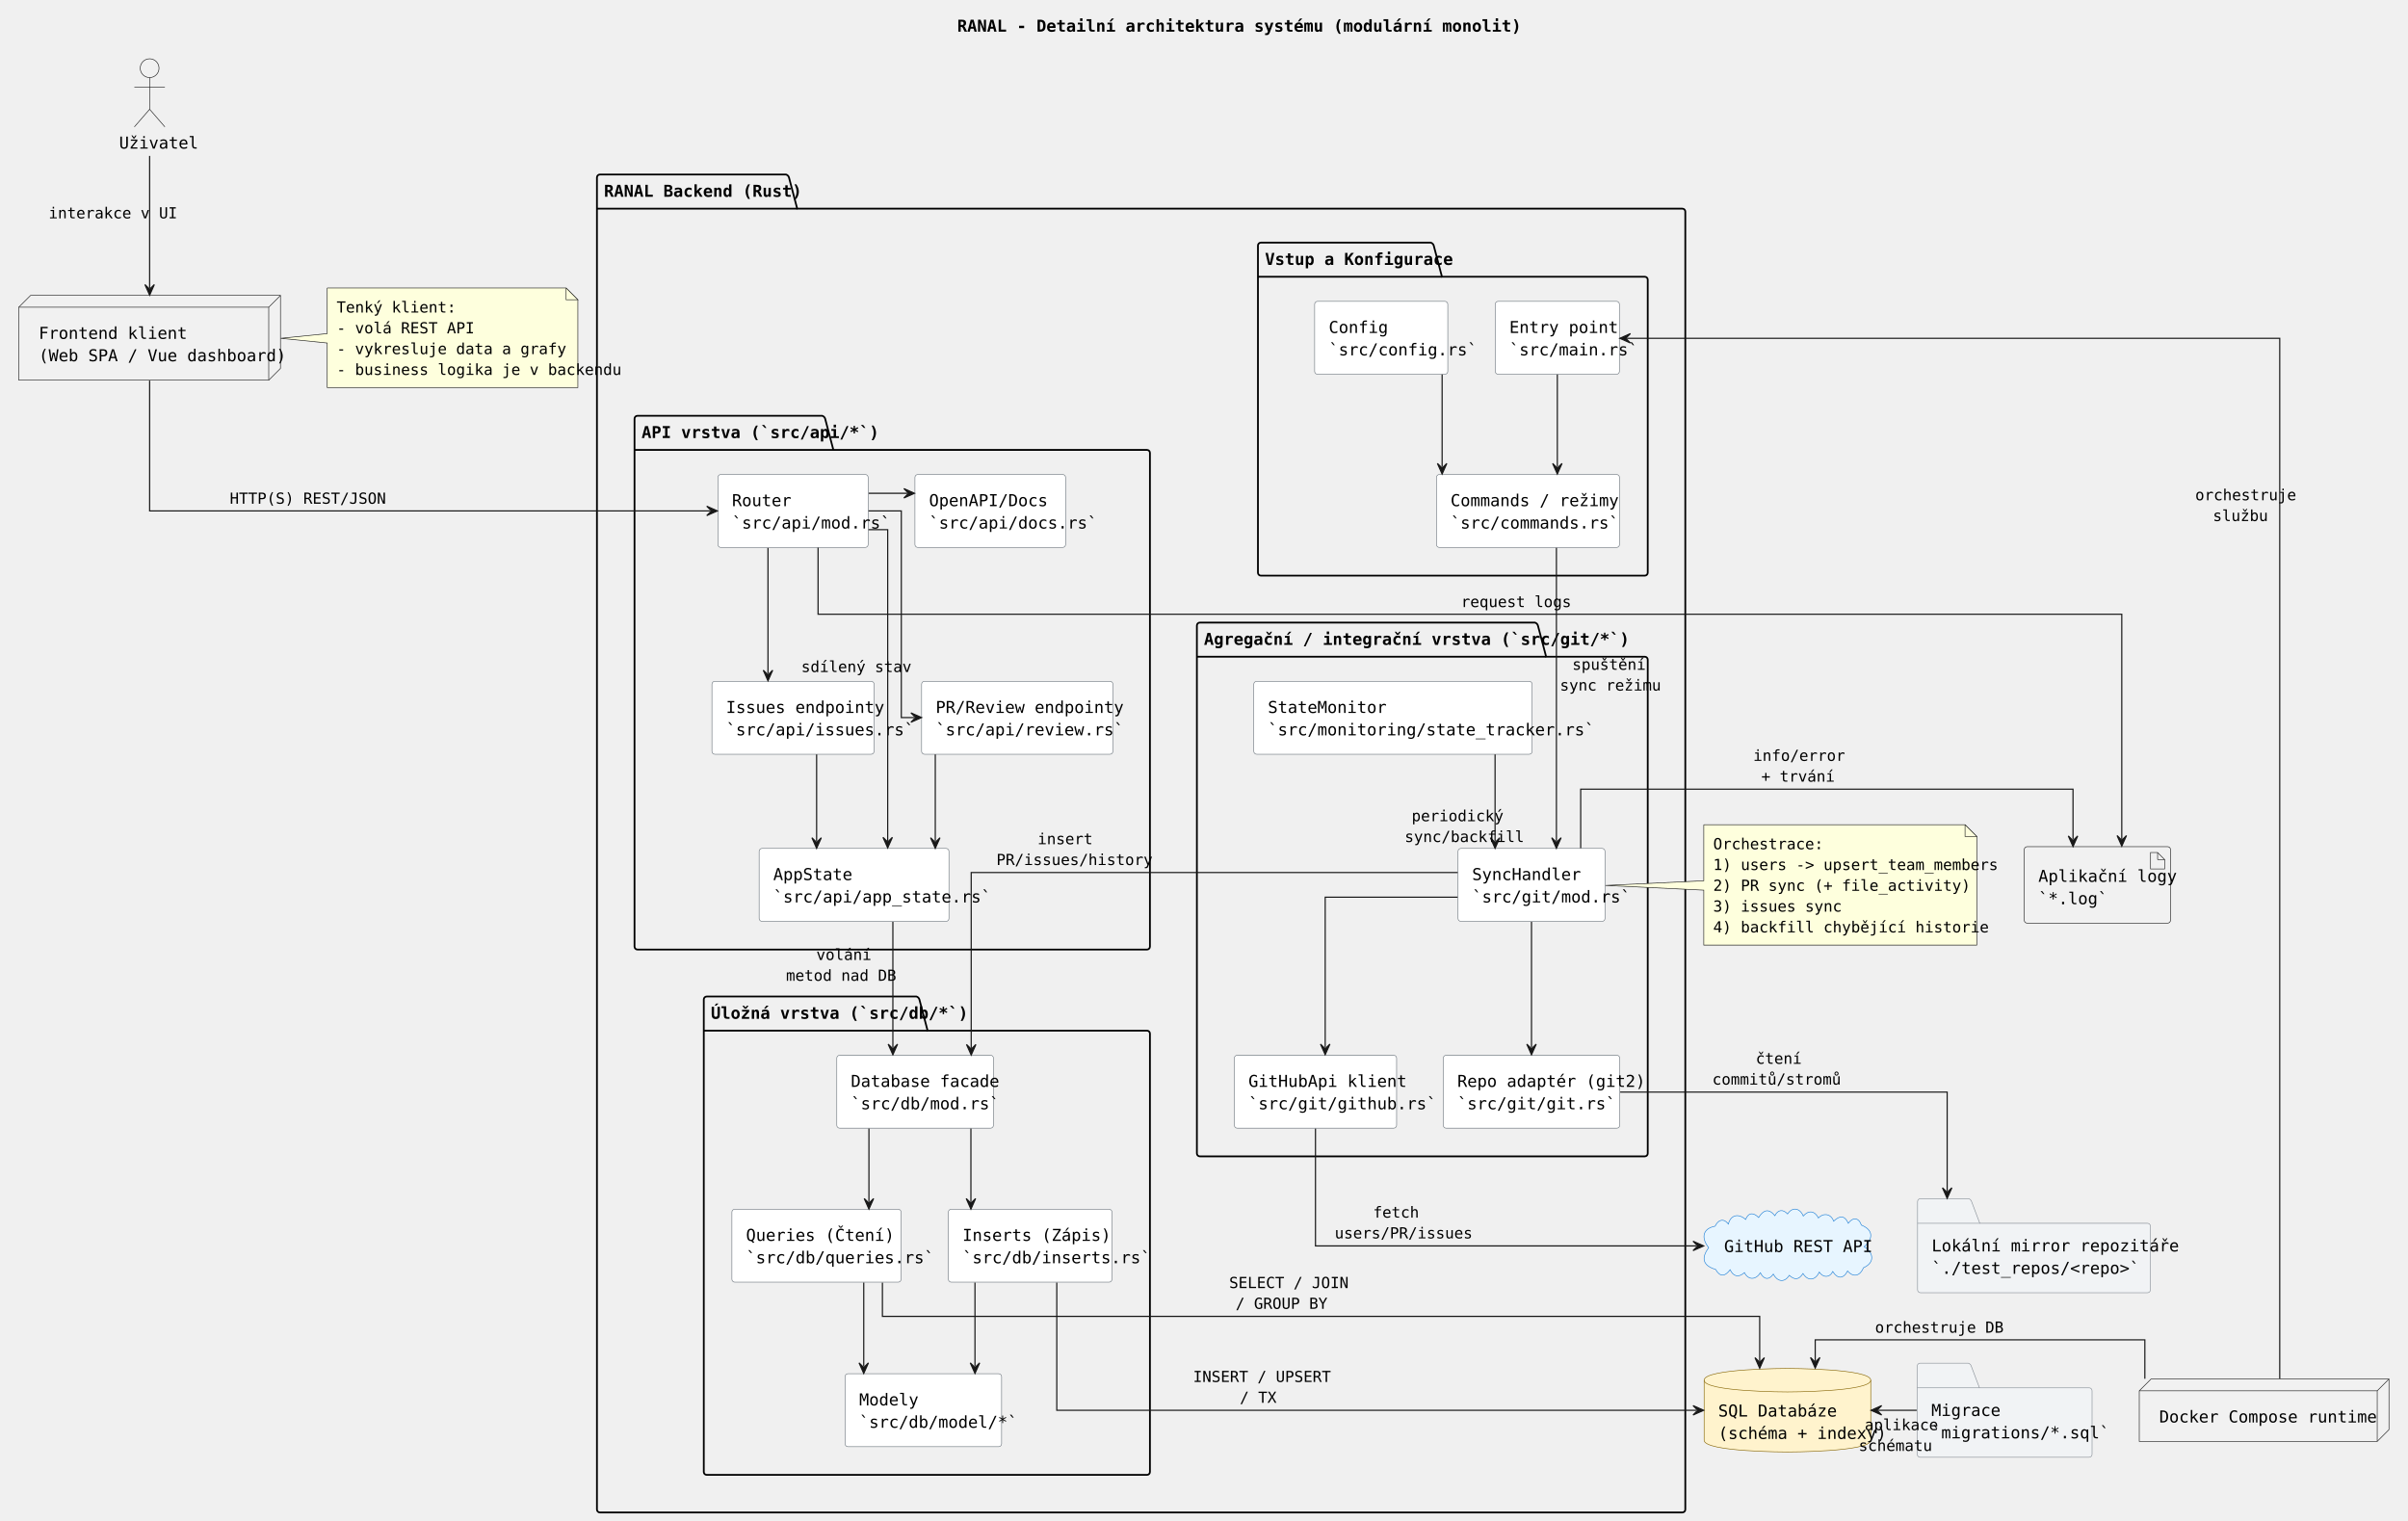
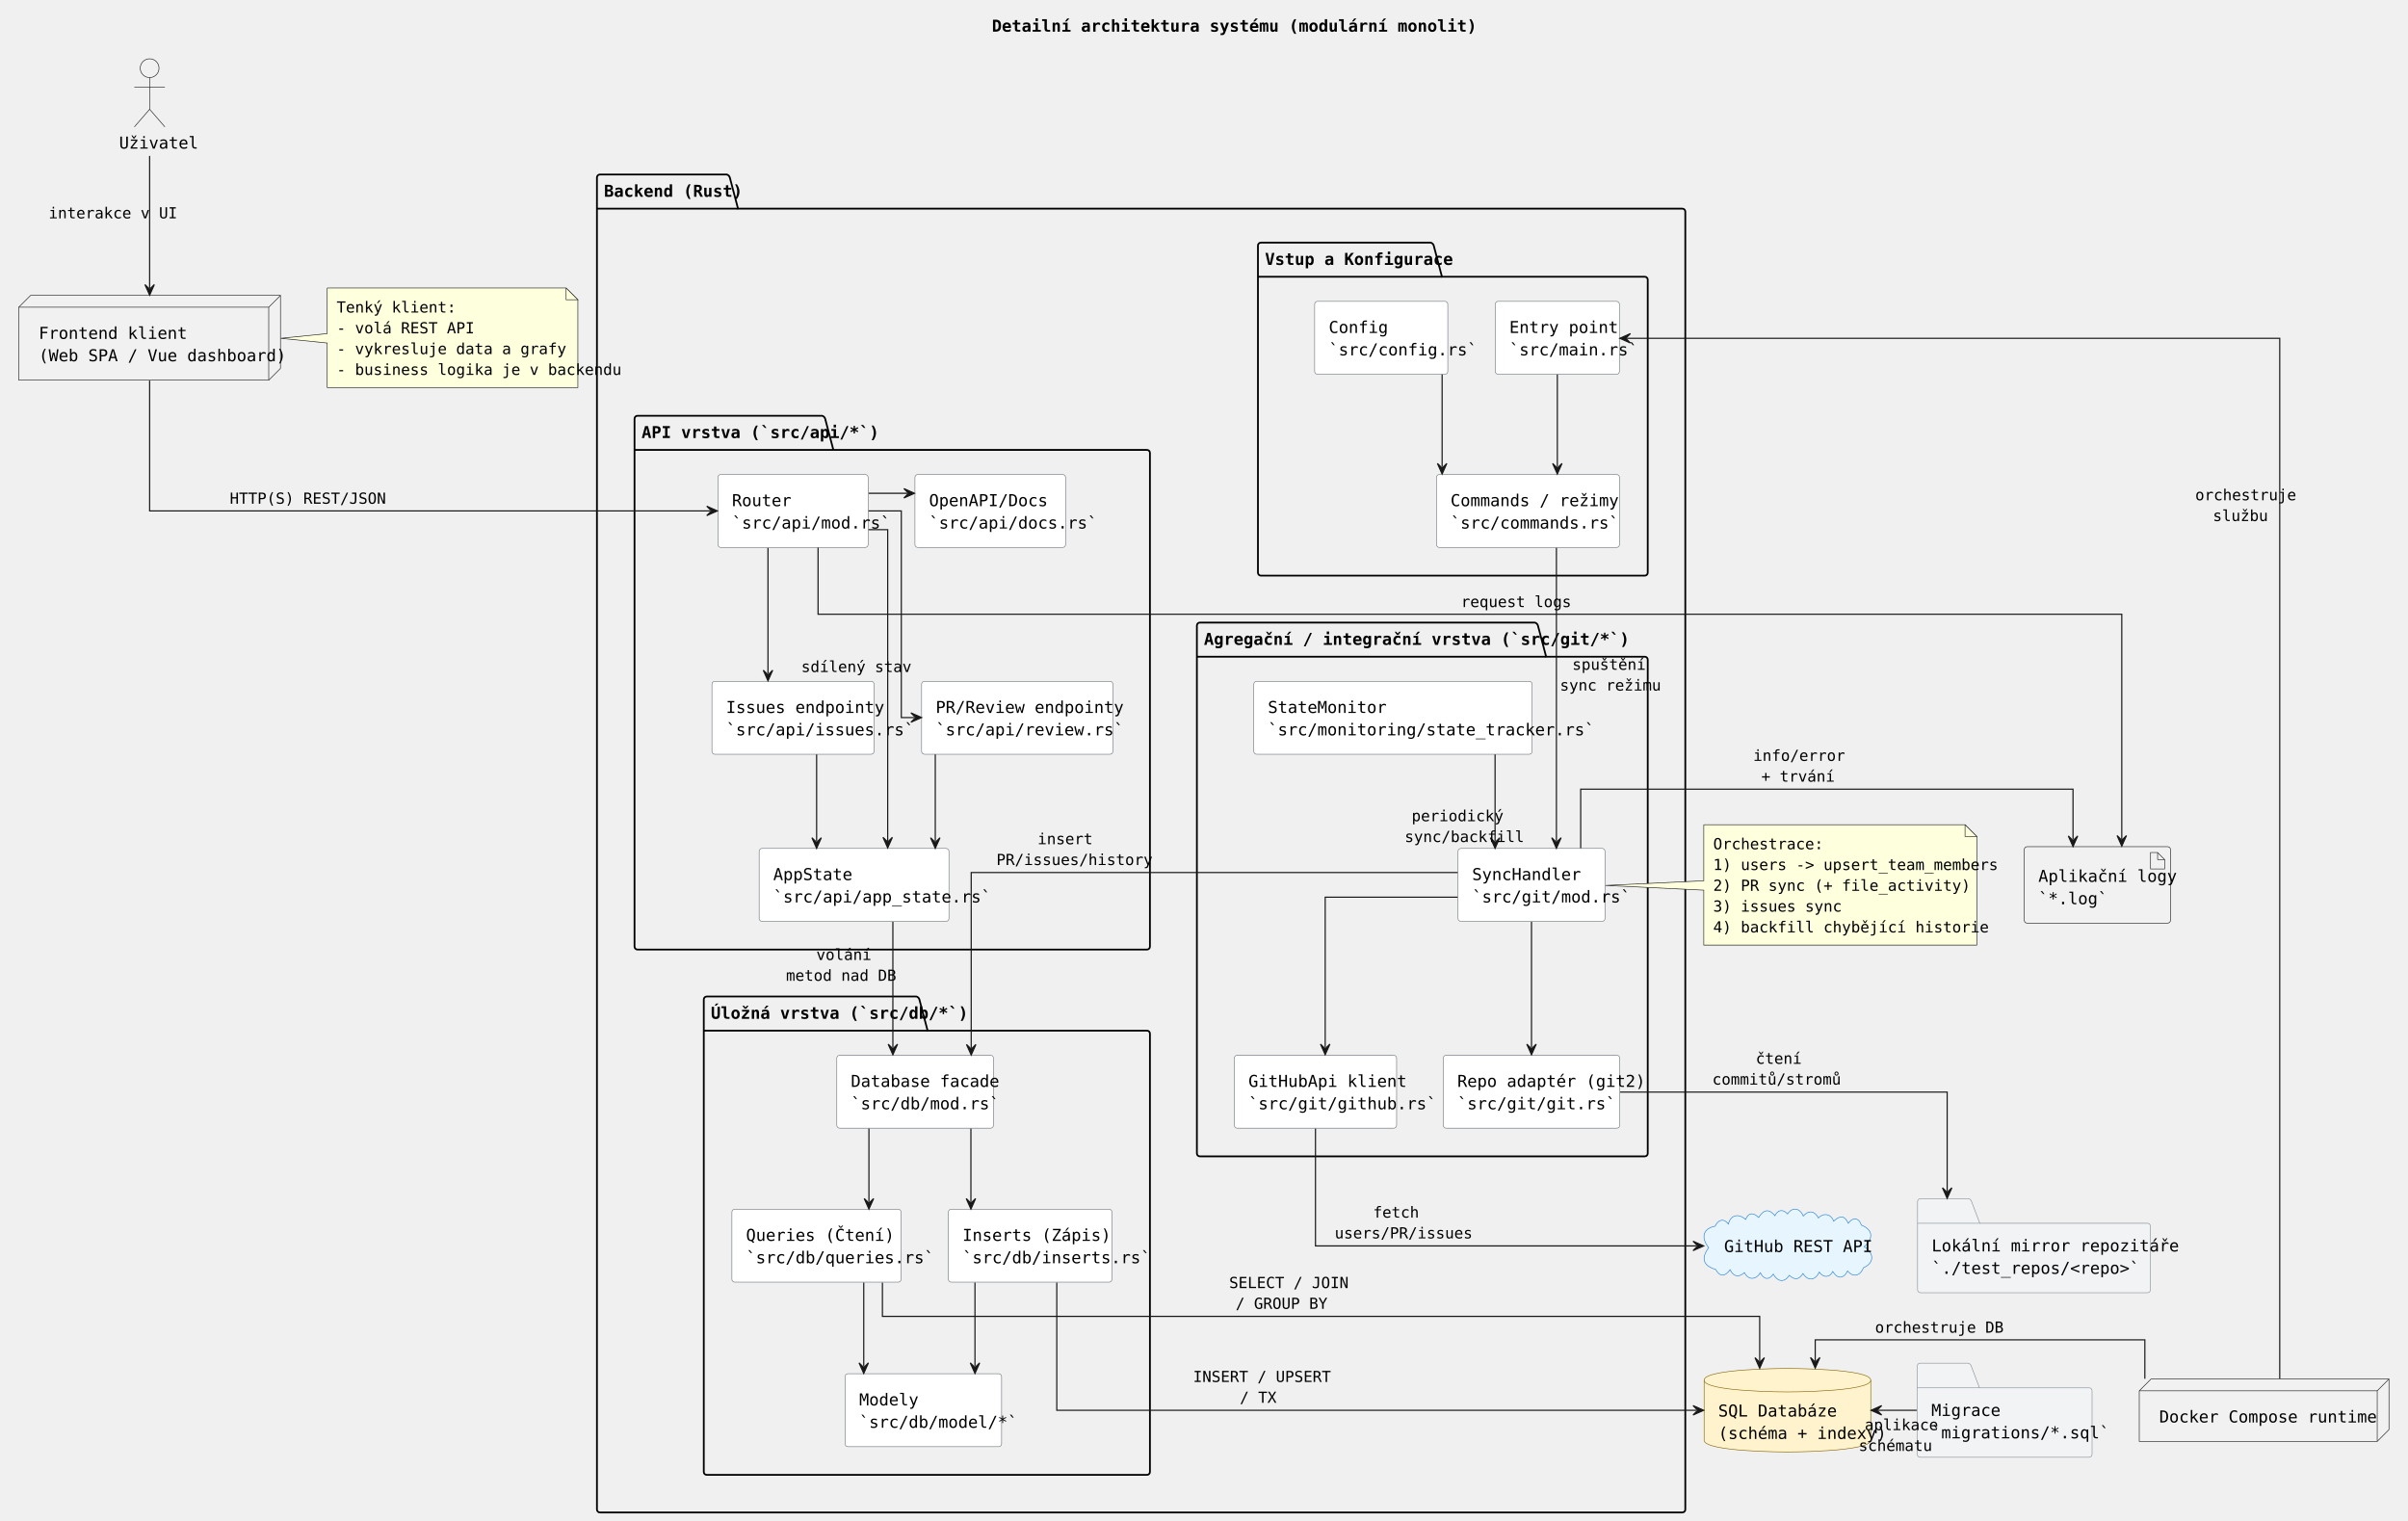
<svg xmlns="http://www.w3.org/2000/svg" contentStyleType="text/css" data-diagram-type="DESCRIPTION" height="1295px" preserveAspectRatio="none" style="width:2051px;height:1295px;background:#FFFFFF;" version="1.1" viewBox="0 0 2051 1295" width="2051px" zoomAndPan="magnify">
  <defs />
  <g>
    <g class="title" data-source-line="1">
-       <text fill="#000000" font-family="Monospace" font-size="14" font-weight="bold" lengthAdjust="spacing" textLength="407.073" x="815.354" y="26.966">RANAL - Detailní architektura systému (modulární monolit)</text>
+       <text fill="#000000" font-family="Monospace" font-size="14" font-weight="bold" lengthAdjust="spacing" textLength="348.084" x="844.848" y="26.966">Detailní architektura systému (modulární monolit)</text>
    </g>
    <g class="cluster" data-qualified-name="backend" data-source-line="48" id="ent0007">
-       <path d="M510.95,148.638 L669.508,148.638 A3.75,3.75 0 0 1 672.008,151.138 L679.008,177.706 L1432.95,177.706 A2.5,2.5 0 0 1 1435.45,180.206 L1435.45,1285.628 A2.5,2.5 0 0 1 1432.95,1288.128 L510.95,1288.128 A2.5,2.5 0 0 1 508.45,1285.628 L508.45,151.138 A2.5,2.5 0 0 1 510.95,148.638" fill="none" style="stroke:#000000;stroke-width:1.5;" />
-       <line style="stroke:#000000;stroke-width:1.5;" x1="508.45" x2="679.008" y1="177.706" y2="177.706" />
-       <text fill="#000000" font-family="Monospace" font-size="14" font-weight="bold" lengthAdjust="spacing" textLength="153.558" x="514.45" y="167.604">RANAL Backend (Rust)</text>
+       <path d="M510.95,148.638 L619.105,148.638 A3.75,3.75 0 0 1 621.605,151.138 L628.605,177.706 L1432.95,177.706 A2.5,2.5 0 0 1 1435.45,180.206 L1435.45,1285.628 A2.5,2.5 0 0 1 1432.95,1288.128 L510.95,1288.128 A2.5,2.5 0 0 1 508.45,1285.628 L508.45,151.138 A2.5,2.5 0 0 1 510.95,148.638" fill="none" style="stroke:#000000;stroke-width:1.5;" />
+       <line style="stroke:#000000;stroke-width:1.5;" x1="508.45" x2="628.605" y1="177.706" y2="177.706" />
+       <text fill="#000000" font-family="Monospace" font-size="14" font-weight="bold" lengthAdjust="spacing" textLength="103.155" x="514.45" y="167.604">Backend (Rust)</text>
    </g>
    <g class="cluster" data-qualified-name="backend.config_layer" data-source-line="50" id="ent0008">
      <path d="M1073.95,206.638 L1218.673,206.638 A3.75,3.75 0 0 1 1221.173,209.138 L1228.173,235.706 L1400.95,235.706 A2.5,2.5 0 0 1 1403.45,238.206 L1403.45,487.748 A2.5,2.5 0 0 1 1400.95,490.248 L1073.95,490.248 A2.5,2.5 0 0 1 1071.45,487.748 L1071.45,209.138 A2.5,2.5 0 0 1 1073.95,206.638" fill="none" style="stroke:#000000;stroke-width:1.5;" />
      <line style="stroke:#000000;stroke-width:1.5;" x1="1071.45" x2="1228.173" y1="235.706" y2="235.706" />
      <text fill="#000000" font-family="Monospace" font-size="14" font-weight="bold" lengthAdjust="spacing" textLength="139.723" x="1077.45" y="225.604">Vstup a Konfigurace</text>
    </g>
    <g class="cluster" data-qualified-name="backend.api_layer" data-source-line="60" id="ent0015">
      <path d="M542.95,354.118 L700.318,354.118 A3.75,3.75 0 0 1 702.818,356.618 L709.818,383.186 L976.95,383.186 A2.5,2.5 0 0 1 979.45,385.686 L979.45,806.218 A2.5,2.5 0 0 1 976.95,808.718 L542.95,808.718 A2.5,2.5 0 0 1 540.45,806.218 L540.45,356.618 A2.5,2.5 0 0 1 542.95,354.118" fill="none" style="stroke:#000000;stroke-width:1.5;" />
      <line style="stroke:#000000;stroke-width:1.5;" x1="540.45" x2="709.818" y1="383.186" y2="383.186" />
      <text fill="#000000" font-family="Monospace" font-size="14" font-weight="bold" lengthAdjust="spacing" textLength="152.369" x="546.45" y="373.084">API vrstva (`src/api/*`)</text>
    </g>
    <g class="cluster" data-qualified-name="backend.agg_layer" data-source-line="77" id="ent0027">
      <path d="M1021.95,530.248 L1307.408,530.248 A3.75,3.75 0 0 1 1309.908,532.748 L1316.908,559.316 L1400.95,559.316 A2.5,2.5 0 0 1 1403.45,561.816 L1403.45,982.358 A2.5,2.5 0 0 1 1400.95,984.858 L1021.95,984.858 A2.5,2.5 0 0 1 1019.45,982.358 L1019.45,532.748 A2.5,2.5 0 0 1 1021.95,530.248" fill="none" style="stroke:#000000;stroke-width:1.5;" />
      <line style="stroke:#000000;stroke-width:1.5;" x1="1019.45" x2="1316.908" y1="559.316" y2="559.316" />
      <text fill="#000000" font-family="Monospace" font-size="14" font-weight="bold" lengthAdjust="spacing" textLength="280.457" x="1025.45" y="549.214">Agregační / integrační vrstva (`src/git/*`)</text>
    </g>
    <g class="cluster" data-qualified-name="backend.db_layer" data-source-line="88" id="ent0035">
      <path d="M601.95,848.718 L780.577,848.718 A3.75,3.75 0 0 1 783.077,851.218 L790.077,877.786 L976.95,877.786 A2.5,2.5 0 0 1 979.45,880.286 L979.45,1253.628 A2.5,2.5 0 0 1 976.95,1256.128 L601.95,1256.128 A2.5,2.5 0 0 1 599.45,1253.628 L599.45,851.218 A2.5,2.5 0 0 1 601.95,848.718" fill="none" style="stroke:#000000;stroke-width:1.5;" />
      <line style="stroke:#000000;stroke-width:1.5;" x1="599.45" x2="790.077" y1="877.786" y2="877.786" />
      <text fill="#000000" font-family="Monospace" font-size="14" font-weight="bold" lengthAdjust="spacing" textLength="173.627" x="605.45" y="867.684">Úložná vrstva (`src/db/*`)</text>
    </g>
    <g class="entity" data-qualified-name="backend.config_layer.config" data-source-line="51" id="ent0009">
      <rect fill="#FFFFFF" height="62.136" rx="2.5" ry="2.5" style="stroke:#6C757D;stroke-width:0.5;" width="113.404" x="1119.74" y="256.638" />
      <text fill="#000000" font-family="Monospace" font-size="14" lengthAdjust="spacing" textLength="43.008" x="1131.74" y="283.604">Config</text>
      <text fill="#000000" font-family="Monospace" font-size="14" lengthAdjust="spacing" textLength="89.404" x="1131.74" y="302.672">`src/config.rs`</text>
    </g>
    <g class="entity" data-qualified-name="backend.config_layer.main" data-source-line="52" id="ent0010">
      <rect fill="#FFFFFF" height="62.136" rx="2.5" ry="2.5" style="stroke:#6C757D;stroke-width:0.5;" width="105.732" x="1273.58" y="256.638" />
      <text fill="#000000" font-family="Monospace" font-size="14" lengthAdjust="spacing" textLength="72.45" x="1285.58" y="283.604">Entry point</text>
      <text fill="#000000" font-family="Monospace" font-size="14" lengthAdjust="spacing" textLength="81.732" x="1285.58" y="302.672">`src/main.rs`</text>
    </g>
    <g class="entity" data-qualified-name="backend.config_layer.commands" data-source-line="53" id="ent0011">
      <rect fill="#FFFFFF" height="62.136" rx="2.5" ry="2.5" style="stroke:#6C757D;stroke-width:0.5;" width="155.907" x="1223.49" y="404.118" />
      <text fill="#000000" font-family="Monospace" font-size="14" lengthAdjust="spacing" textLength="131.907" x="1235.49" y="431.084">Commands / režimy</text>
      <text fill="#000000" font-family="Monospace" font-size="14" lengthAdjust="spacing" textLength="121.716" x="1235.49" y="450.152">`src/commands.rs`</text>
    </g>
    <g class="entity" data-qualified-name="backend.api_layer.api_router" data-source-line="61" id="ent0016">
      <rect fill="#FFFFFF" height="62.136" rx="2.5" ry="2.5" style="stroke:#6C757D;stroke-width:0.5;" width="127.978" x="611.46" y="404.118" />
      <text fill="#000000" font-family="Monospace" font-size="14" lengthAdjust="spacing" textLength="44.562" x="623.46" y="431.084">Router</text>
      <text fill="#000000" font-family="Monospace" font-size="14" lengthAdjust="spacing" textLength="103.978" x="623.46" y="450.152">`src/api/mod.rs`</text>
    </g>
    <g class="entity" data-qualified-name="backend.api_layer.api_docs" data-source-line="62" id="ent0017">
      <rect fill="#FFFFFF" height="62.136" rx="2.5" ry="2.5" style="stroke:#6C757D;stroke-width:0.5;" width="128.314" x="779.29" y="404.118" />
      <text fill="#000000" font-family="Monospace" font-size="14" lengthAdjust="spacing" textLength="95.578" x="791.29" y="431.084">OpenAPI/Docs</text>
      <text fill="#000000" font-family="Monospace" font-size="14" lengthAdjust="spacing" textLength="104.314" x="791.29" y="450.152">`src/api/docs.rs`</text>
    </g>
    <g class="entity" data-qualified-name="backend.api_layer.api_issues" data-source-line="64" id="ent0018">
      <rect fill="#FFFFFF" height="62.136" rx="2.5" ry="2.5" style="stroke:#6C757D;stroke-width:0.5;" width="138.086" x="606.4" y="580.248" />
      <text fill="#000000" font-family="Monospace" font-size="14" lengthAdjust="spacing" textLength="111.748" x="618.4" y="607.214">Issues endpointy</text>
      <text fill="#000000" font-family="Monospace" font-size="14" lengthAdjust="spacing" textLength="114.086" x="618.4" y="626.282">`src/api/issues.rs`</text>
    </g>
    <g class="entity" data-qualified-name="backend.api_layer.api_review" data-source-line="65" id="ent0019">
      <rect fill="#FFFFFF" height="62.136" rx="2.5" ry="2.5" style="stroke:#6C757D;stroke-width:0.5;" width="162.949" x="784.97" y="580.248" />
      <text fill="#000000" font-family="Monospace" font-size="14" lengthAdjust="spacing" textLength="138.949" x="796.97" y="607.214">PR/Review endpointy</text>
      <text fill="#000000" font-family="Monospace" font-size="14" lengthAdjust="spacing" textLength="117.11" x="796.97" y="626.282">`src/api/review.rs`</text>
    </g>
    <g class="entity" data-qualified-name="backend.api_layer.app_state" data-source-line="66" id="ent0020">
      <rect fill="#FFFFFF" height="62.136" rx="2.5" ry="2.5" style="stroke:#6C757D;stroke-width:0.5;" width="161.661" x="646.61" y="722.588" />
      <text fill="#000000" font-family="Monospace" font-size="14" lengthAdjust="spacing" textLength="59.71" x="658.61" y="749.554">AppState</text>
      <text fill="#000000" font-family="Monospace" font-size="14" lengthAdjust="spacing" textLength="137.661" x="658.61" y="768.622">`src/api/app_state.rs`</text>
    </g>
    <g class="entity" data-qualified-name="backend.agg_layer.state_monitor" data-source-line="78" id="ent0028">
      <rect fill="#FFFFFF" height="62.136" rx="2.5" ry="2.5" style="stroke:#6C757D;stroke-width:0.5;" width="237.079" x="1067.91" y="580.248" />
      <text fill="#000000" font-family="Monospace" font-size="14" lengthAdjust="spacing" textLength="86.282" x="1079.91" y="607.214">StateMonitor</text>
      <text fill="#000000" font-family="Monospace" font-size="14" lengthAdjust="spacing" textLength="213.079" x="1079.91" y="626.282">`src/monitoring/state_tracker.rs`</text>
    </g>
    <g class="entity" data-qualified-name="backend.agg_layer.sync_handler" data-source-line="79" id="ent0029">
      <rect fill="#FFFFFF" height="62.136" rx="2.5" ry="2.5" style="stroke:#6C757D;stroke-width:0.5;" width="125.178" x="1241.86" y="722.588" />
      <text fill="#000000" font-family="Monospace" font-size="14" lengthAdjust="spacing" textLength="82.978" x="1253.86" y="749.554">SyncHandler</text>
      <text fill="#000000" font-family="Monospace" font-size="14" lengthAdjust="spacing" textLength="101.178" x="1253.86" y="768.622">`src/git/mod.rs`</text>
    </g>
    <g class="entity" data-qualified-name="backend.agg_layer.github_client" data-source-line="80" id="ent0030">
      <rect fill="#FFFFFF" height="62.136" rx="2.5" ry="2.5" style="stroke:#6C757D;stroke-width:0.5;" width="138.198" x="1051.35" y="898.718" />
      <text fill="#000000" font-family="Monospace" font-size="14" lengthAdjust="spacing" textLength="107.604" x="1063.35" y="925.684">GitHubApi klient</text>
      <text fill="#000000" font-family="Monospace" font-size="14" lengthAdjust="spacing" textLength="114.198" x="1063.35" y="944.752">`src/git/github.rs`</text>
    </g>
    <g class="entity" data-qualified-name="backend.agg_layer.repo_adapter" data-source-line="81" id="ent0031">
      <rect fill="#FFFFFF" height="62.136" rx="2.5" ry="2.5" style="stroke:#6C757D;stroke-width:0.5;" width="150.308" x="1229.29" y="898.718" />
      <text fill="#000000" font-family="Monospace" font-size="14" lengthAdjust="spacing" textLength="126.308" x="1241.29" y="925.684">Repo adaptér (git2)</text>
      <text fill="#000000" font-family="Monospace" font-size="14" lengthAdjust="spacing" textLength="88.284" x="1241.29" y="944.752">`src/git/git.rs`</text>
    </g>
    <g class="entity" data-qualified-name="backend.db_layer.db_facade" data-source-line="89" id="ent0036">
      <rect fill="#FFFFFF" height="62.136" rx="2.5" ry="2.5" style="stroke:#6C757D;stroke-width:0.5;" width="133.438" x="712.73" y="898.718" />
      <text fill="#000000" font-family="Monospace" font-size="14" lengthAdjust="spacing" textLength="109.438" x="724.73" y="925.684">Database facade</text>
      <text fill="#000000" font-family="Monospace" font-size="14" lengthAdjust="spacing" textLength="101.122" x="724.73" y="944.752">`src/db/mod.rs`</text>
    </g>
    <g class="entity" data-qualified-name="backend.db_layer.db_queries" data-source-line="90" id="ent0037">
      <rect fill="#FFFFFF" height="62.136" rx="2.5" ry="2.5" style="stroke:#6C757D;stroke-width:0.5;" width="144.106" x="623.39" y="1029.858" />
      <text fill="#000000" font-family="Monospace" font-size="14" lengthAdjust="spacing" textLength="97.58" x="635.39" y="1056.824">Queries (Čtení)</text>
      <text fill="#000000" font-family="Monospace" font-size="14" lengthAdjust="spacing" textLength="120.106" x="635.39" y="1075.892">`src/db/queries.rs`</text>
    </g>
    <g class="entity" data-qualified-name="backend.db_layer.db_inserts" data-source-line="91" id="ent0038">
      <rect fill="#FFFFFF" height="62.136" rx="2.5" ry="2.5" style="stroke:#6C757D;stroke-width:0.5;" width="139.36" x="807.77" y="1029.858" />
      <text fill="#000000" font-family="Monospace" font-size="14" lengthAdjust="spacing" textLength="92.372" x="819.77" y="1056.824">Inserts (Zápis)</text>
      <text fill="#000000" font-family="Monospace" font-size="14" lengthAdjust="spacing" textLength="115.36" x="819.77" y="1075.892">`src/db/inserts.rs`</text>
    </g>
    <g class="entity" data-qualified-name="backend.db_layer.db_models" data-source-line="92" id="ent0039">
      <rect fill="#FFFFFF" height="62.136" rx="2.5" ry="2.5" style="stroke:#6C757D;stroke-width:0.5;" width="133.312" x="719.79" y="1169.988" />
      <text fill="#000000" font-family="Monospace" font-size="14" lengthAdjust="spacing" textLength="48.426" x="731.79" y="1196.954">Modely</text>
      <text fill="#000000" font-family="Monospace" font-size="14" lengthAdjust="spacing" textLength="109.312" x="731.79" y="1216.022">`src/db/model/*`</text>
    </g>
    <g class="entity" data-qualified-name="user" data-source-line="37" id="ent0002">
      <ellipse cx="127.447" cy="58.068" fill="#F1F1F1" rx="8" ry="8" style="stroke:#181818;stroke-width:0.5;" />
      <path d="M127.447,66.068 L127.447,93.068 M114.447,74.068 L140.447,74.068 M127.447,93.068 L114.447,108.068 M127.447,93.068 L140.447,108.068" fill="none" style="stroke:#181818;stroke-width:0.5;" />
      <text fill="#000000" font-family="Monospace" font-size="14" lengthAdjust="spacing" textLength="51.954" x="101.47" y="126.534">Uživatel</text>
    </g>
    <g class="entity" data-qualified-name="fe" data-source-line="38" id="ent0003">
      <polygon fill="#F1F1F1" points="16,261.638,26,251.638,238.891,251.638,238.891,313.774,228.891,323.774,16,323.774,16,261.638" style="stroke:#181818;stroke-width:0.5;" />
      <line style="stroke:#181818;stroke-width:0.5;" x1="228.891" x2="238.891" y1="261.638" y2="251.638" />
      <line style="stroke:#181818;stroke-width:0.5;" x1="16" x2="228.891" y1="261.638" y2="261.638" />
      <line style="stroke:#181818;stroke-width:0.5;" x1="228.891" x2="228.891" y1="261.638" y2="323.774" />
      <text fill="#000000" font-family="Monospace" font-size="14" lengthAdjust="spacing" textLength="100.324" x="33" y="288.604">Frontend klient</text>
      <text fill="#000000" font-family="Monospace" font-size="14" lengthAdjust="spacing" textLength="178.891" x="33" y="307.672">(Web SPA / Vue dashboard)</text>
    </g>
    <g class="entity" data-qualified-name="GMN4" data-source-line="41" id="ent0005">
      <path d="M278.71,245.288 L278.71,284.128 L239.11,288.128 L278.71,292.128 L278.71,330.112 A0,0 0 0 0 278.71,330.112 L492.184,330.112 A0,0 0 0 0 492.184,330.112 L492.184,255.288 L482.184,245.288 L278.71,245.288 A0,0 0 0 0 278.71,245.288" fill="#FEFFDD" style="stroke:#181818;stroke-width:0.5;" />
      <path d="M482.184,245.288 L482.184,255.288 L492.184,255.288 L482.184,245.288" fill="#FEFFDD" style="stroke:#181818;stroke-width:0.5;" />
      <text fill="#000000" font-family="Monospace" font-size="13" lengthAdjust="spacing" textLength="76.739" x="286.71" y="266.185">Tenký klient:</text>
      <text fill="#000000" font-family="Monospace" font-size="13" lengthAdjust="spacing" textLength="89.7" x="286.71" y="283.891">- volá REST API</text>
      <text fill="#000000" font-family="Monospace" font-size="13" lengthAdjust="spacing" textLength="145.21" x="286.71" y="301.597">- vykresluje data a grafy</text>
      <text fill="#000000" font-family="Monospace" font-size="13" lengthAdjust="spacing" textLength="188.474" x="286.71" y="319.303">- business logika je v backendu</text>
    </g>
    <g class="entity" data-qualified-name="gh" data-source-line="102" id="ent0044">
      <path d="M1460.856,1044.332 C1463.336,1038.985 1467.901,1037.098 1472.139,1042.484 C1474.201,1034.222 1481.21,1033.479 1486.813,1038.601 C1489.38,1032.207 1493.759,1032.756 1497.906,1036.944 C1501.761,1030.672 1506.441,1028.688 1511.731,1035.417 C1514.318,1030.158 1518.622,1029.65 1522.551,1033.888 C1526.887,1027.34 1533.325,1029.17 1535.912,1035.677 C1540.443,1030.433 1545.738,1031.209 1548.824,1037.32 C1553.294,1032.623 1559.651,1033.854 1561.795,1040.082 C1566.823,1035.336 1570.921,1034.627 1574.271,1041.833 C1578.122,1036.455 1583.226,1036.856 1585.408,1043.394 C1595.97,1047.696 1595.402,1055.143 1587.779,1061.789 C1595.847,1066.769 1597.188,1075.313 1587.208,1079.718 C1584.593,1086.253 1578.886,1088.66 1573.677,1082.479 C1570.152,1089.325 1565.076,1089.456 1561.051,1082.952 C1558.297,1088.48 1552.766,1088.228 1549.582,1083.43 C1546.331,1090.294 1540.134,1091.741 1535.685,1084.62 C1532.294,1090.027 1528.64,1090.396 1523.985,1086.152 C1519.747,1092.988 1513.671,1091.37 1510.399,1085.147 C1506.536,1090.662 1502.133,1089.58 1499.397,1084.027 C1495.683,1089.88 1489.355,1090.749 1485.799,1083.858 C1480.923,1088.294 1476.427,1087.33 1473.624,1081.419 C1469.346,1087.118 1465.209,1088.021 1461.23,1081.124 C1450.178,1077.851 1448.942,1071.367 1455.352,1062.563 C1449.331,1055.162 1449.386,1046.453 1460.856,1044.332" fill="#E7F5FF" style="stroke:#1C7ED6;stroke-width:0.5;" />
      <text fill="#000000" font-family="Monospace" font-size="14" lengthAdjust="spacing" textLength="107.898" x="1468.5" y="1066.354">GitHub REST API</text>
    </g>
    <g class="entity" data-qualified-name="local_repo" data-source-line="103" id="ent0045">
      <path d="M1635.77,1020.858 L1676.77,1020.858 A3.75,3.75 0 0 1 1679.27,1023.358 L1686.27,1041.858 L1829.115,1041.858 A2.5,2.5 0 0 1 1831.615,1044.358 L1831.615,1098.494 A2.5,2.5 0 0 1 1829.115,1100.994 L1635.77,1100.994 A2.5,2.5 0 0 1 1633.27,1098.494 L1633.27,1023.358 A2.5,2.5 0 0 1 1635.77,1020.858" fill="#F1F3F5" style="stroke:#868E96;stroke-width:0.5;" />
      <line style="stroke:#868E96;stroke-width:0.5;" x1="1633.27" x2="1686.27" y1="1041.858" y2="1041.858" />
      <text fill="#000000" font-family="Monospace" font-size="14" lengthAdjust="spacing" textLength="164.345" x="1645.27" y="1065.824">Lokální mirror repozitáře</text>
      <text fill="#000000" font-family="Monospace" font-size="14" lengthAdjust="spacing" textLength="137.2" x="1645.27" y="1084.892">`./test_repos/&lt;repo&gt;`</text>
    </g>
    <g class="entity" data-qualified-name="sql_db" data-source-line="105" id="ent0046">
      <path d="M1451.48,1175.488 C1451.48,1165.488 1522.441,1165.488 1522.441,1165.488 C1522.441,1165.488 1593.401,1165.488 1593.401,1175.488 L1593.401,1226.624 C1593.401,1236.624 1522.441,1236.624 1522.441,1236.624 C1522.441,1236.624 1451.48,1236.624 1451.48,1226.624 L1451.48,1175.488" fill="#FFF3CD" style="stroke:#856404;stroke-width:0.5;" />
      <path d="M1451.48,1175.488 C1451.48,1185.488 1522.441,1185.488 1522.441,1185.488 C1522.441,1185.488 1593.401,1185.488 1593.401,1175.488" fill="none" style="stroke:#856404;stroke-width:0.5;" />
      <text fill="#000000" font-family="Monospace" font-size="14" lengthAdjust="spacing" textLength="91.518" x="1463.48" y="1206.454">SQL Databáze</text>
      <text fill="#000000" font-family="Monospace" font-size="14" lengthAdjust="spacing" textLength="117.921" x="1463.48" y="1225.522">(schéma + indexy)</text>
    </g>
    <g class="entity" data-qualified-name="logs" data-source-line="106" id="ent0047">
      <rect fill="#F1F1F1" height="65.136" rx="2.5" ry="2.5" style="stroke:#181818;stroke-width:0.5;" width="124.566" x="1724.16" y="721.088" />
      <polygon fill="#F1F1F1" points="1831.726,726.088,1831.726,740.088,1843.726,740.088,1843.726,732.088,1837.726,726.088,1831.726,726.088" style="stroke:#181818;stroke-width:0.5;" />
      <line style="stroke:#181818;stroke-width:0.5;" x1="1837.726" x2="1837.726" y1="726.088" y2="732.088" />
      <line style="stroke:#181818;stroke-width:0.5;" x1="1843.726" x2="1837.726" y1="732.088" y2="732.088" />
      <text fill="#000000" font-family="Monospace" font-size="14" lengthAdjust="spacing" textLength="90.566" x="1736.16" y="751.054">Aplikační logy</text>
      <text fill="#000000" font-family="Monospace" font-size="14" lengthAdjust="spacing" textLength="40.026" x="1736.16" y="770.122">`*.log`</text>
    </g>
    <g class="entity" data-qualified-name="compose" data-source-line="109" id="ent0048">
      <polygon fill="#F1F1F1" points="1822.11,1184.528,1832.11,1174.528,2034.781,1174.528,2034.781,1217.596,2024.781,1227.596,1822.11,1227.596,1822.11,1184.528" style="stroke:#181818;stroke-width:0.5;" />
      <line style="stroke:#181818;stroke-width:0.5;" x1="2024.781" x2="2034.781" y1="1184.528" y2="1174.528" />
      <line style="stroke:#181818;stroke-width:0.5;" x1="1822.11" x2="2024.781" y1="1184.528" y2="1184.528" />
      <line style="stroke:#181818;stroke-width:0.5;" x1="2024.781" x2="2024.781" y1="1184.528" y2="1227.596" />
      <text fill="#000000" font-family="Monospace" font-size="14" lengthAdjust="spacing" textLength="168.671" x="1839.11" y="1211.494">Docker Compose runtime</text>
    </g>
    <g class="entity" data-qualified-name="migrations" data-source-line="110" id="ent0049">
      <path d="M1635.49,1160.988 L1676.49,1160.988 A3.75,3.75 0 0 1 1678.99,1163.488 L1685.99,1181.988 L1779.402,1181.988 A2.5,2.5 0 0 1 1781.902,1184.488 L1781.902,1238.624 A2.5,2.5 0 0 1 1779.402,1241.124 L1635.49,1241.124 A2.5,2.5 0 0 1 1632.99,1238.624 L1632.99,1163.488 A2.5,2.5 0 0 1 1635.49,1160.988" fill="#F1F3F5" style="stroke:#868E96;stroke-width:0.5;" />
      <line style="stroke:#868E96;stroke-width:0.5;" x1="1632.99" x2="1685.99" y1="1181.988" y2="1181.988" />
      <text fill="#000000" font-family="Monospace" font-size="14" lengthAdjust="spacing" textLength="53.172" x="1644.99" y="1205.954">Migrace</text>
      <text fill="#000000" font-family="Monospace" font-size="14" lengthAdjust="spacing" textLength="114.912" x="1644.99" y="1225.022">`migrations/*.sql`</text>
    </g>
    <g class="entity" data-qualified-name="GMN55" data-source-line="124" id="ent0056">
      <path d="M1451.19,702.388 L1451.19,750.128 L1367.44,754.128 L1451.19,758.128 L1451.19,804.918 A0,0 0 0 0 1451.19,804.918 L1683.709,804.918 A0,0 0 0 0 1683.709,804.918 L1683.709,712.388 L1673.709,702.388 L1451.19,702.388 A0,0 0 0 0 1451.19,702.388" fill="#FEFFDD" style="stroke:#181818;stroke-width:0.5;" />
      <path d="M1673.709,702.388 L1673.709,712.388 L1683.709,712.388 L1673.709,702.388" fill="#FEFFDD" style="stroke:#181818;stroke-width:0.5;" />
      <text fill="#000000" font-family="Monospace" font-size="13" lengthAdjust="spacing" textLength="77.766" x="1459.19" y="723.285">Orchestrace:</text>
      <text fill="#000000" font-family="Monospace" font-size="13" lengthAdjust="spacing" textLength="207.519" x="1459.19" y="740.991">1) users -&gt; upsert_team_members</text>
      <text fill="#000000" font-family="Monospace" font-size="13" lengthAdjust="spacing" textLength="150.319" x="1459.19" y="758.697">2) PR sync (+ file_activity)</text>
      <text fill="#000000" font-family="Monospace" font-size="13" lengthAdjust="spacing" textLength="82.628" x="1459.19" y="776.403">3) issues sync</text>
      <text fill="#000000" font-family="Monospace" font-size="13" lengthAdjust="spacing" textLength="163.241" x="1459.19" y="794.109">4) backfill chybějící historie</text>
    </g>
    <g class="link" data-entity-1="ent0010" data-entity-2="ent0011" data-link-type="dependency" data-source-line="56" id="lnk13">
      <path d="M1326.45,318.978 C1326.45,343.928 1326.45,372.698 1326.45,397.698" fill="none" id="main-to-commands" style="stroke:#181818;stroke-width:1;" />
      <polygon fill="#181818" points="1326.45,403.698,1330.45,394.698,1326.45,398.698,1322.45,394.698,1326.45,403.698" style="stroke:#181818;stroke-width:1;" />
    </g>
    <g class="link" data-entity-1="ent0009" data-entity-2="ent0011" data-link-type="dependency" data-source-line="57" id="lnk14">
      <path d="M1228.32,318.978 C1228.32,343.928 1228.32,372.698 1228.32,397.698" fill="none" id="config-to-commands" style="stroke:#181818;stroke-width:1;" />
      <polygon fill="#181818" points="1228.32,403.698,1232.32,394.698,1228.32,398.698,1224.32,394.698,1228.32,403.698" style="stroke:#181818;stroke-width:1;" />
    </g>
    <g class="link" data-entity-1="ent0016" data-entity-2="ent0018" data-link-type="dependency" data-source-line="68" id="lnk21">
      <path d="M654.12,466.678 C654.12,498.638 654.12,541.838 654.12,573.808" fill="none" id="api_router-to-api_issues" style="stroke:#181818;stroke-width:1;" />
      <polygon fill="#181818" points="654.12,579.808,658.12,570.808,654.12,574.808,650.12,570.808,654.12,579.808" style="stroke:#181818;stroke-width:1;" />
    </g>
    <g class="link" data-entity-1="ent0016" data-entity-2="ent0019" data-link-type="dependency" data-source-line="69" id="lnk22">
      <path d="M739.76,435.128 C755.38,435.128 767.69,435.128 767.69,435.128 C767.69,435.128 767.69,611.128 767.69,611.128 C767.69,611.128 768.66,611.128 778.89,611.128" fill="none" id="api_router-to-api_review" style="stroke:#181818;stroke-width:1;" />
      <polygon fill="#181818" points="784.89,611.128,775.89,607.128,779.89,611.128,775.89,615.128,784.89,611.128" style="stroke:#181818;stroke-width:1;" />
    </g>
    <g class="link" data-entity-1="ent0016" data-entity-2="ent0017" data-link-type="dependency" data-source-line="70" id="lnk23">
      <path d="M739.92,420.128 C752.69,420.128 760.09,420.128 772.87,420.128" fill="none" id="api_router-to-api_docs" style="stroke:#181818;stroke-width:1;" />
      <polygon fill="#181818" points="778.87,420.128,769.87,416.128,773.87,420.128,769.87,424.128,778.87,420.128" style="stroke:#181818;stroke-width:1;" />
    </g>
    <g class="link" data-entity-1="ent0016" data-entity-2="ent0020" data-link-type="dependency" data-source-line="71" id="lnk24">
      <path d="M739.77,451.128 C749.35,451.128 756.09,451.128 756.09,451.128 C756.09,451.128 756.09,638.648 756.09,716.138" fill="none" id="api_router-to-app_state" style="stroke:#181818;stroke-width:1;" />
      <polygon fill="#181818" points="756.09,722.138,760.09,713.138,756.09,717.138,752.09,713.138,756.09,722.138" style="stroke:#181818;stroke-width:1;" />
      <text fill="#000000" font-family="Monospace" font-size="13" lengthAdjust="spacing" textLength="71.123" x="682.47" y="572.365">sdílený stav</text>
    </g>
    <g class="link" data-entity-1="ent0018" data-entity-2="ent0020" data-link-type="dependency" data-source-line="73" id="lnk25">
      <path d="M695.55,642.558 C695.55,666.288 695.55,692.778 695.55,716.488" fill="none" id="api_issues-to-app_state" style="stroke:#181818;stroke-width:1;" />
      <polygon fill="#181818" points="695.55,722.488,699.55,713.488,695.55,717.488,691.55,713.488,695.55,722.488" style="stroke:#181818;stroke-width:1;" />
    </g>
    <g class="link" data-entity-1="ent0019" data-entity-2="ent0020" data-link-type="dependency" data-source-line="74" id="lnk26">
      <path d="M796.62,642.558 C796.62,666.288 796.62,692.778 796.62,716.488" fill="none" id="api_review-to-app_state" style="stroke:#181818;stroke-width:1;" />
      <polygon fill="#181818" points="796.62,722.488,800.62,713.488,796.62,717.488,792.62,713.488,796.62,722.488" style="stroke:#181818;stroke-width:1;" />
    </g>
    <g class="link" data-entity-1="ent0028" data-entity-2="ent0029" data-link-type="dependency" data-source-line="83" id="lnk32">
      <path d="M1273.42,642.558 C1273.42,666.288 1273.42,692.778 1273.42,716.488" fill="none" id="state_monitor-to-sync_handler" style="stroke:#181818;stroke-width:1;" />
      <polygon fill="#181818" points="1273.42,722.488,1277.42,713.488,1273.42,717.488,1269.42,713.488,1273.42,722.488" style="stroke:#181818;stroke-width:1;" />
      <text fill="#000000" font-family="Monospace" font-size="13" lengthAdjust="spacing" textLength="63.076" x="1202.368" y="699.415">periodický</text>
      <text fill="#000000" font-family="Monospace" font-size="13" lengthAdjust="spacing" textLength="74.971" x="1196.42" y="717.121">sync/backfill</text>
    </g>
    <g class="link" data-entity-1="ent0029" data-entity-2="ent0030" data-link-type="dependency" data-source-line="84" id="lnk33">
      <path d="M1241.5,764.128 C1191.08,764.128 1128.73,764.128 1128.73,764.128 C1128.73,764.128 1128.73,844.178 1128.73,892.238" fill="none" id="sync_handler-to-github_client" style="stroke:#181818;stroke-width:1;" />
      <polygon fill="#181818" points="1128.73,898.238,1132.73,889.238,1128.73,893.238,1124.73,889.238,1128.73,898.238" style="stroke:#181818;stroke-width:1;" />
    </g>
    <g class="link" data-entity-1="ent0029" data-entity-2="ent0031" data-link-type="dependency" data-source-line="85" id="lnk34">
      <path d="M1304.45,785.138 C1304.45,817.108 1304.45,860.308 1304.45,892.278" fill="none" id="sync_handler-to-repo_adapter" style="stroke:#181818;stroke-width:1;" />
      <polygon fill="#181818" points="1304.45,898.278,1308.45,889.278,1304.45,893.278,1300.45,889.278,1304.45,898.278" style="stroke:#181818;stroke-width:1;" />
    </g>
    <g class="link" data-entity-1="ent0036" data-entity-2="ent0037" data-link-type="dependency" data-source-line="94" id="lnk40">
      <path d="M740.11,961.198 C740.11,981.958 740.11,1003.058 740.11,1023.768" fill="none" id="db_facade-to-db_queries" style="stroke:#181818;stroke-width:1;" />
      <polygon fill="#181818" points="740.11,1029.768,744.11,1020.768,740.11,1024.768,736.11,1020.768,740.11,1029.768" style="stroke:#181818;stroke-width:1;" />
    </g>
    <g class="link" data-entity-1="ent0036" data-entity-2="ent0038" data-link-type="dependency" data-source-line="95" id="lnk41">
      <path d="M826.97,961.198 C826.97,981.958 826.97,1003.058 826.97,1023.768" fill="none" id="db_facade-to-db_inserts" style="stroke:#181818;stroke-width:1;" />
      <polygon fill="#181818" points="826.97,1029.768,830.97,1020.768,826.97,1024.768,822.97,1020.768,826.97,1029.768" style="stroke:#181818;stroke-width:1;" />
    </g>
    <g class="link" data-entity-1="ent0037" data-entity-2="ent0039" data-link-type="dependency" data-source-line="96" id="lnk42">
      <path d="M735.69,1092.378 C735.69,1115.448 735.69,1140.658 735.69,1163.718" fill="none" id="db_queries-to-db_models" style="stroke:#181818;stroke-width:1;" />
      <polygon fill="#181818" points="735.69,1169.718,739.69,1160.718,735.69,1164.718,731.69,1160.718,735.69,1169.718" style="stroke:#181818;stroke-width:1;" />
    </g>
    <g class="link" data-entity-1="ent0038" data-entity-2="ent0039" data-link-type="dependency" data-source-line="97" id="lnk43">
      <path d="M830.43,1092.378 C830.43,1115.448 830.43,1140.658 830.43,1163.718" fill="none" id="db_inserts-to-db_models" style="stroke:#181818;stroke-width:1;" />
      <polygon fill="#181818" points="830.43,1169.718,834.43,1160.718,830.43,1164.718,826.43,1160.718,830.43,1169.718" style="stroke:#181818;stroke-width:1;" />
    </g>
    <g class="link" data-entity-1="ent0002" data-entity-2="ent0003" data-link-type="dependency" data-source-line="115" id="lnk50">
      <path d="M127.45,132.798 C127.45,167.968 127.45,211.798 127.45,245.358" fill="none" id="user-to-fe" style="stroke:#181818;stroke-width:1;" />
      <polygon fill="#181818" points="127.45,251.358,131.45,242.358,127.45,246.358,123.45,242.358,127.45,251.358" style="stroke:#181818;stroke-width:1;" />
      <text fill="#000000" font-family="Monospace" font-size="13" lengthAdjust="spacing" textLength="83.863" x="41.45" y="185.975">interakce v UI</text>
    </g>
    <g class="link" data-entity-1="ent0003" data-entity-2="ent0016" data-link-type="dependency" data-source-line="116" id="lnk51">
      <path d="M127.45,324.148 C127.45,367.798 127.45,435.128 127.45,435.128 C127.45,435.128 460.11,435.128 604.97,435.128" fill="none" id="fe-to-api_router" style="stroke:#181818;stroke-width:1;" />
      <polygon fill="#181818" points="610.97,435.128,601.97,431.128,605.97,435.128,601.97,439.128,610.97,435.128" style="stroke:#181818;stroke-width:1;" />
      <text fill="#000000" font-family="Monospace" font-size="13" lengthAdjust="spacing" textLength="115.505" x="195.72" y="429.025">HTTP(S) REST/JSON</text>
    </g>
    <g class="link" data-entity-1="ent0020" data-entity-2="ent0036" data-link-type="dependency" data-source-line="119" id="lnk52">
      <path d="M760.5,785.138 C760.5,817.108 760.5,860.308 760.5,892.278" fill="none" id="app_state-to-db_facade" style="stroke:#181818;stroke-width:1;" />
      <polygon fill="#181818" points="760.5,898.278,764.5,889.278,760.5,893.278,756.5,889.278,760.5,898.278" style="stroke:#181818;stroke-width:1;" />
      <text fill="#000000" font-family="Monospace" font-size="13" lengthAdjust="spacing" textLength="36.504" x="695.279" y="817.605">volání</text>
      <text fill="#000000" font-family="Monospace" font-size="13" lengthAdjust="spacing" textLength="88.062" x="669.5" y="835.311">metod nad DB</text>
    </g>
    <g class="link" data-entity-1="ent0011" data-entity-2="ent0029" data-link-type="dependency" data-source-line="120" id="lnk53">
      <path d="M1325.67,466.588 C1325.67,527.638 1325.67,655.628 1325.67,716.478" fill="none" id="commands-to-sync_handler" style="stroke:#181818;stroke-width:1;" />
      <polygon fill="#181818" points="1325.67,722.478,1329.67,713.478,1325.67,717.478,1321.67,713.478,1325.67,722.478" style="stroke:#181818;stroke-width:1;" />
      <text fill="#000000" font-family="Monospace" font-size="13" lengthAdjust="spacing" textLength="51.896" x="1339.155" y="570.435">spuštění</text>
      <text fill="#000000" font-family="Monospace" font-size="13" lengthAdjust="spacing" textLength="72.865" x="1328.67" y="588.141">sync režimu</text>
    </g>
    <g class="link" data-entity-1="ent0029" data-entity-2="ent0036" data-link-type="dependency" data-source-line="121" id="lnk54">
      <path d="M1241.57,743.128 C1111.98,743.128 827.22,743.128 827.22,743.128 C827.22,743.128 827.22,839.408 827.22,892.548" fill="none" id="sync_handler-to-db_facade" style="stroke:#181818;stroke-width:1;" />
      <polygon fill="#181818" points="827.22,898.548,831.22,889.548,827.22,893.548,823.22,889.548,827.22,898.548" style="stroke:#181818;stroke-width:1;" />
      <text fill="#000000" font-family="Monospace" font-size="13" lengthAdjust="spacing" textLength="35.009" x="883.774" y="719.025">insert</text>
      <text fill="#000000" font-family="Monospace" font-size="13" lengthAdjust="spacing" textLength="105.196" x="848.68" y="736.731">PR/issues/history</text>
    </g>
    <g class="link" data-entity-1="ent0030" data-entity-2="ent0044" data-link-type="dependency" data-source-line="132" id="lnk58">
      <path d="M1120.45,961.248 C1120.45,1000.108 1120.45,1061.128 1120.45,1061.128 C1120.45,1061.128 1329.52,1061.128 1445.04,1061.128" fill="none" id="github_client-to-gh" style="stroke:#181818;stroke-width:1;" />
      <polygon fill="#181818" points="1451.04,1061.128,1442.04,1057.128,1446.04,1061.128,1442.04,1065.128,1451.04,1061.128" style="stroke:#181818;stroke-width:1;" />
      <text fill="#000000" font-family="Monospace" font-size="13" lengthAdjust="spacing" textLength="30.771" x="1169.521" y="1037.025">fetch</text>
      <text fill="#000000" font-family="Monospace" font-size="13" lengthAdjust="spacing" textLength="96.213" x="1136.8" y="1054.731">users/PR/issues</text>
    </g>
    <g class="link" data-entity-1="ent0031" data-entity-2="ent0045" data-link-type="dependency" data-source-line="133" id="lnk59">
      <path d="M1379.96,930.128 C1483.94,930.128 1658.49,930.128 1658.49,930.128 C1658.49,930.128 1658.49,976.178 1658.49,1014.618" fill="none" id="repo_adapter-to-local_repo" style="stroke:#181818;stroke-width:1;" />
      <polygon fill="#181818" points="1658.49,1020.618,1662.49,1011.618,1658.49,1015.618,1654.49,1011.618,1658.49,1020.618" style="stroke:#181818;stroke-width:1;" />
      <text fill="#000000" font-family="Monospace" font-size="13" lengthAdjust="spacing" textLength="29.653" x="1495.481" y="906.025">čtení</text>
      <text fill="#000000" font-family="Monospace" font-size="13" lengthAdjust="spacing" textLength="103.675" x="1458.47" y="923.731">commitů/stromů</text>
    </g>
    <g class="link" data-entity-1="ent0037" data-entity-2="ent0046" data-link-type="dependency" data-source-line="136" id="lnk60">
      <path d="M751.6,1092.438 C751.6,1107.008 751.6,1121.128 751.6,1121.128 C751.6,1121.128 1498.8,1121.128 1498.8,1121.128 C1498.8,1121.128 1498.8,1138.018 1498.8,1159.298" fill="none" id="db_queries-to-sql_db" style="stroke:#181818;stroke-width:1;" />
      <polygon fill="#181818" points="1498.8,1165.298,1502.8,1156.298,1498.8,1160.298,1494.8,1156.298,1498.8,1165.298" style="stroke:#181818;stroke-width:1;" />
      <text fill="#000000" font-family="Monospace" font-size="13" lengthAdjust="spacing" textLength="83.434" x="1046.94" y="1097.025">SELECT / JOIN</text>
      <text fill="#000000" font-family="Monospace" font-size="13" lengthAdjust="spacing" textLength="72.475" x="1052.419" y="1114.731">/ GROUP BY</text>
    </g>
    <g class="link" data-entity-1="ent0038" data-entity-2="ent0046" data-link-type="dependency" data-source-line="137" id="lnk61">
      <path d="M900.11,1092.388 C900.11,1133.728 900.11,1201.128 900.11,1201.128 C900.11,1201.128 1281.59,1201.128 1445.06,1201.128" fill="none" id="db_inserts-to-sql_db" style="stroke:#181818;stroke-width:1;" />
      <polygon fill="#181818" points="1451.06,1201.128,1442.06,1197.128,1446.06,1201.128,1442.06,1205.128,1451.06,1201.128" style="stroke:#181818;stroke-width:1;" />
      <text fill="#000000" font-family="Monospace" font-size="13" lengthAdjust="spacing" textLength="102.609" x="1016.22" y="1177.025">INSERT / UPSERT</text>
      <text fill="#000000" font-family="Monospace" font-size="13" lengthAdjust="spacing" textLength="23.062" x="1055.994" y="1194.731">/ TX</text>
    </g>
    <g class="link" data-entity-1="ent0029" data-entity-2="ent0047" data-link-type="dependency" data-source-line="140" id="lnk62">
      <path d="M1346.35,722.368 C1346.35,699.378 1346.35,672.128 1346.35,672.128 C1346.35,672.128 1765.68,672.128 1765.68,672.128 C1765.68,672.128 1765.68,692.278 1765.68,714.968" fill="none" id="sync_handler-to-logs" style="stroke:#181818;stroke-width:1;" />
      <polygon fill="#181818" points="1765.68,720.968,1769.68,711.968,1765.68,715.968,1761.68,711.968,1765.68,720.968" style="stroke:#181818;stroke-width:1;" />
      <text fill="#000000" font-family="Monospace" font-size="13" lengthAdjust="spacing" textLength="59.865" x="1493.32" y="648.025">info/error</text>
      <text fill="#000000" font-family="Monospace" font-size="13" lengthAdjust="spacing" textLength="46.163" x="1500.171" y="665.731">+ trvání</text>
    </g>
    <g class="link" data-entity-1="ent0047" data-entity-2="ent0016" data-link-type="dependency" data-source-line="141" id="lnk64">
      <path d="M1807.21,714.628 C1807.21,650.878 1807.21,523.128 1807.21,523.128 C1807.21,523.128 696.78,523.128 696.78,523.128 C696.78,523.128 696.78,491.718 696.78,466.438" fill="none" id="logs-backto-api_router" style="stroke:#181818;stroke-width:1;" />
      <polygon fill="#181818" points="1807.21,720.628,1811.21,711.628,1807.21,715.628,1803.21,711.628,1807.21,720.628" style="stroke:#181818;stroke-width:1;" />
      <text fill="#000000" font-family="Monospace" font-size="13" lengthAdjust="spacing" textLength="75.803" x="1244.39" y="517.025">request logs</text>
    </g>
    <g class="link" data-entity-1="ent0010" data-entity-2="ent0048" data-link-type="dependency" data-source-line="144" id="lnk66">
      <path d="M1385.71,288.128 C1535.18,288.128 1941.75,288.128 1941.75,288.128 C1941.75,288.128 1941.75,1023.438 1941.75,1174.228" fill="none" id="main-backto-compose" style="stroke:#181818;stroke-width:1;" />
      <polygon fill="#181818" points="1379.71,288.128,1388.71,292.128,1384.71,288.128,1388.71,284.128,1379.71,288.128" style="stroke:#181818;stroke-width:1;" />
      <text fill="#000000" font-family="Monospace" font-size="13" lengthAdjust="spacing" textLength="69.849" x="1869.75" y="426.055">orchestruje</text>
      <text fill="#000000" font-family="Monospace" font-size="13" lengthAdjust="spacing" textLength="39.754" x="1884.797" y="443.761">službu</text>
    </g>
    <g class="link" data-entity-1="ent0048" data-entity-2="ent0046" data-link-type="dependency" data-source-line="145" id="lnk67">
      <path d="M1826.86,1174.248 C1826.86,1158.288 1826.86,1141.128 1826.86,1141.128 C1826.86,1141.128 1546.1,1141.128 1546.1,1141.128 C1546.1,1141.128 1546.1,1146.398 1546.1,1159.158" fill="none" id="compose-to-sql_db" style="stroke:#181818;stroke-width:1;" />
      <polygon fill="#181818" points="1546.1,1165.158,1550.1,1156.158,1546.1,1160.158,1542.1,1156.158,1546.1,1165.158" style="stroke:#181818;stroke-width:1;" />
      <text fill="#000000" font-family="Monospace" font-size="13" lengthAdjust="spacing" textLength="91.169" x="1597.02" y="1135.025">orchestruje DB</text>
    </g>
    <g class="link" data-entity-1="ent0046" data-entity-2="ent0049" data-link-type="dependency" data-source-line="146" id="lnk69">
      <path d="M1599.71,1201.128 C1612.43,1201.128 1619.72,1201.128 1632.54,1201.128" fill="none" id="sql_db-backto-migrations" style="stroke:#181818;stroke-width:1;" />
      <polygon fill="#181818" points="1593.71,1201.128,1602.71,1205.128,1598.71,1201.128,1602.71,1197.128,1593.71,1201.128" style="stroke:#181818;stroke-width:1;" />
      <text fill="#000000" font-family="Monospace" font-size="13" lengthAdjust="spacing" textLength="49.803" x="1588.223" y="1218.025">aplikace</text>
      <text fill="#000000" font-family="Monospace" font-size="13" lengthAdjust="spacing" textLength="60.008" x="1583.12" y="1235.731">schématu</text>
    </g>
  </g>
</svg>
